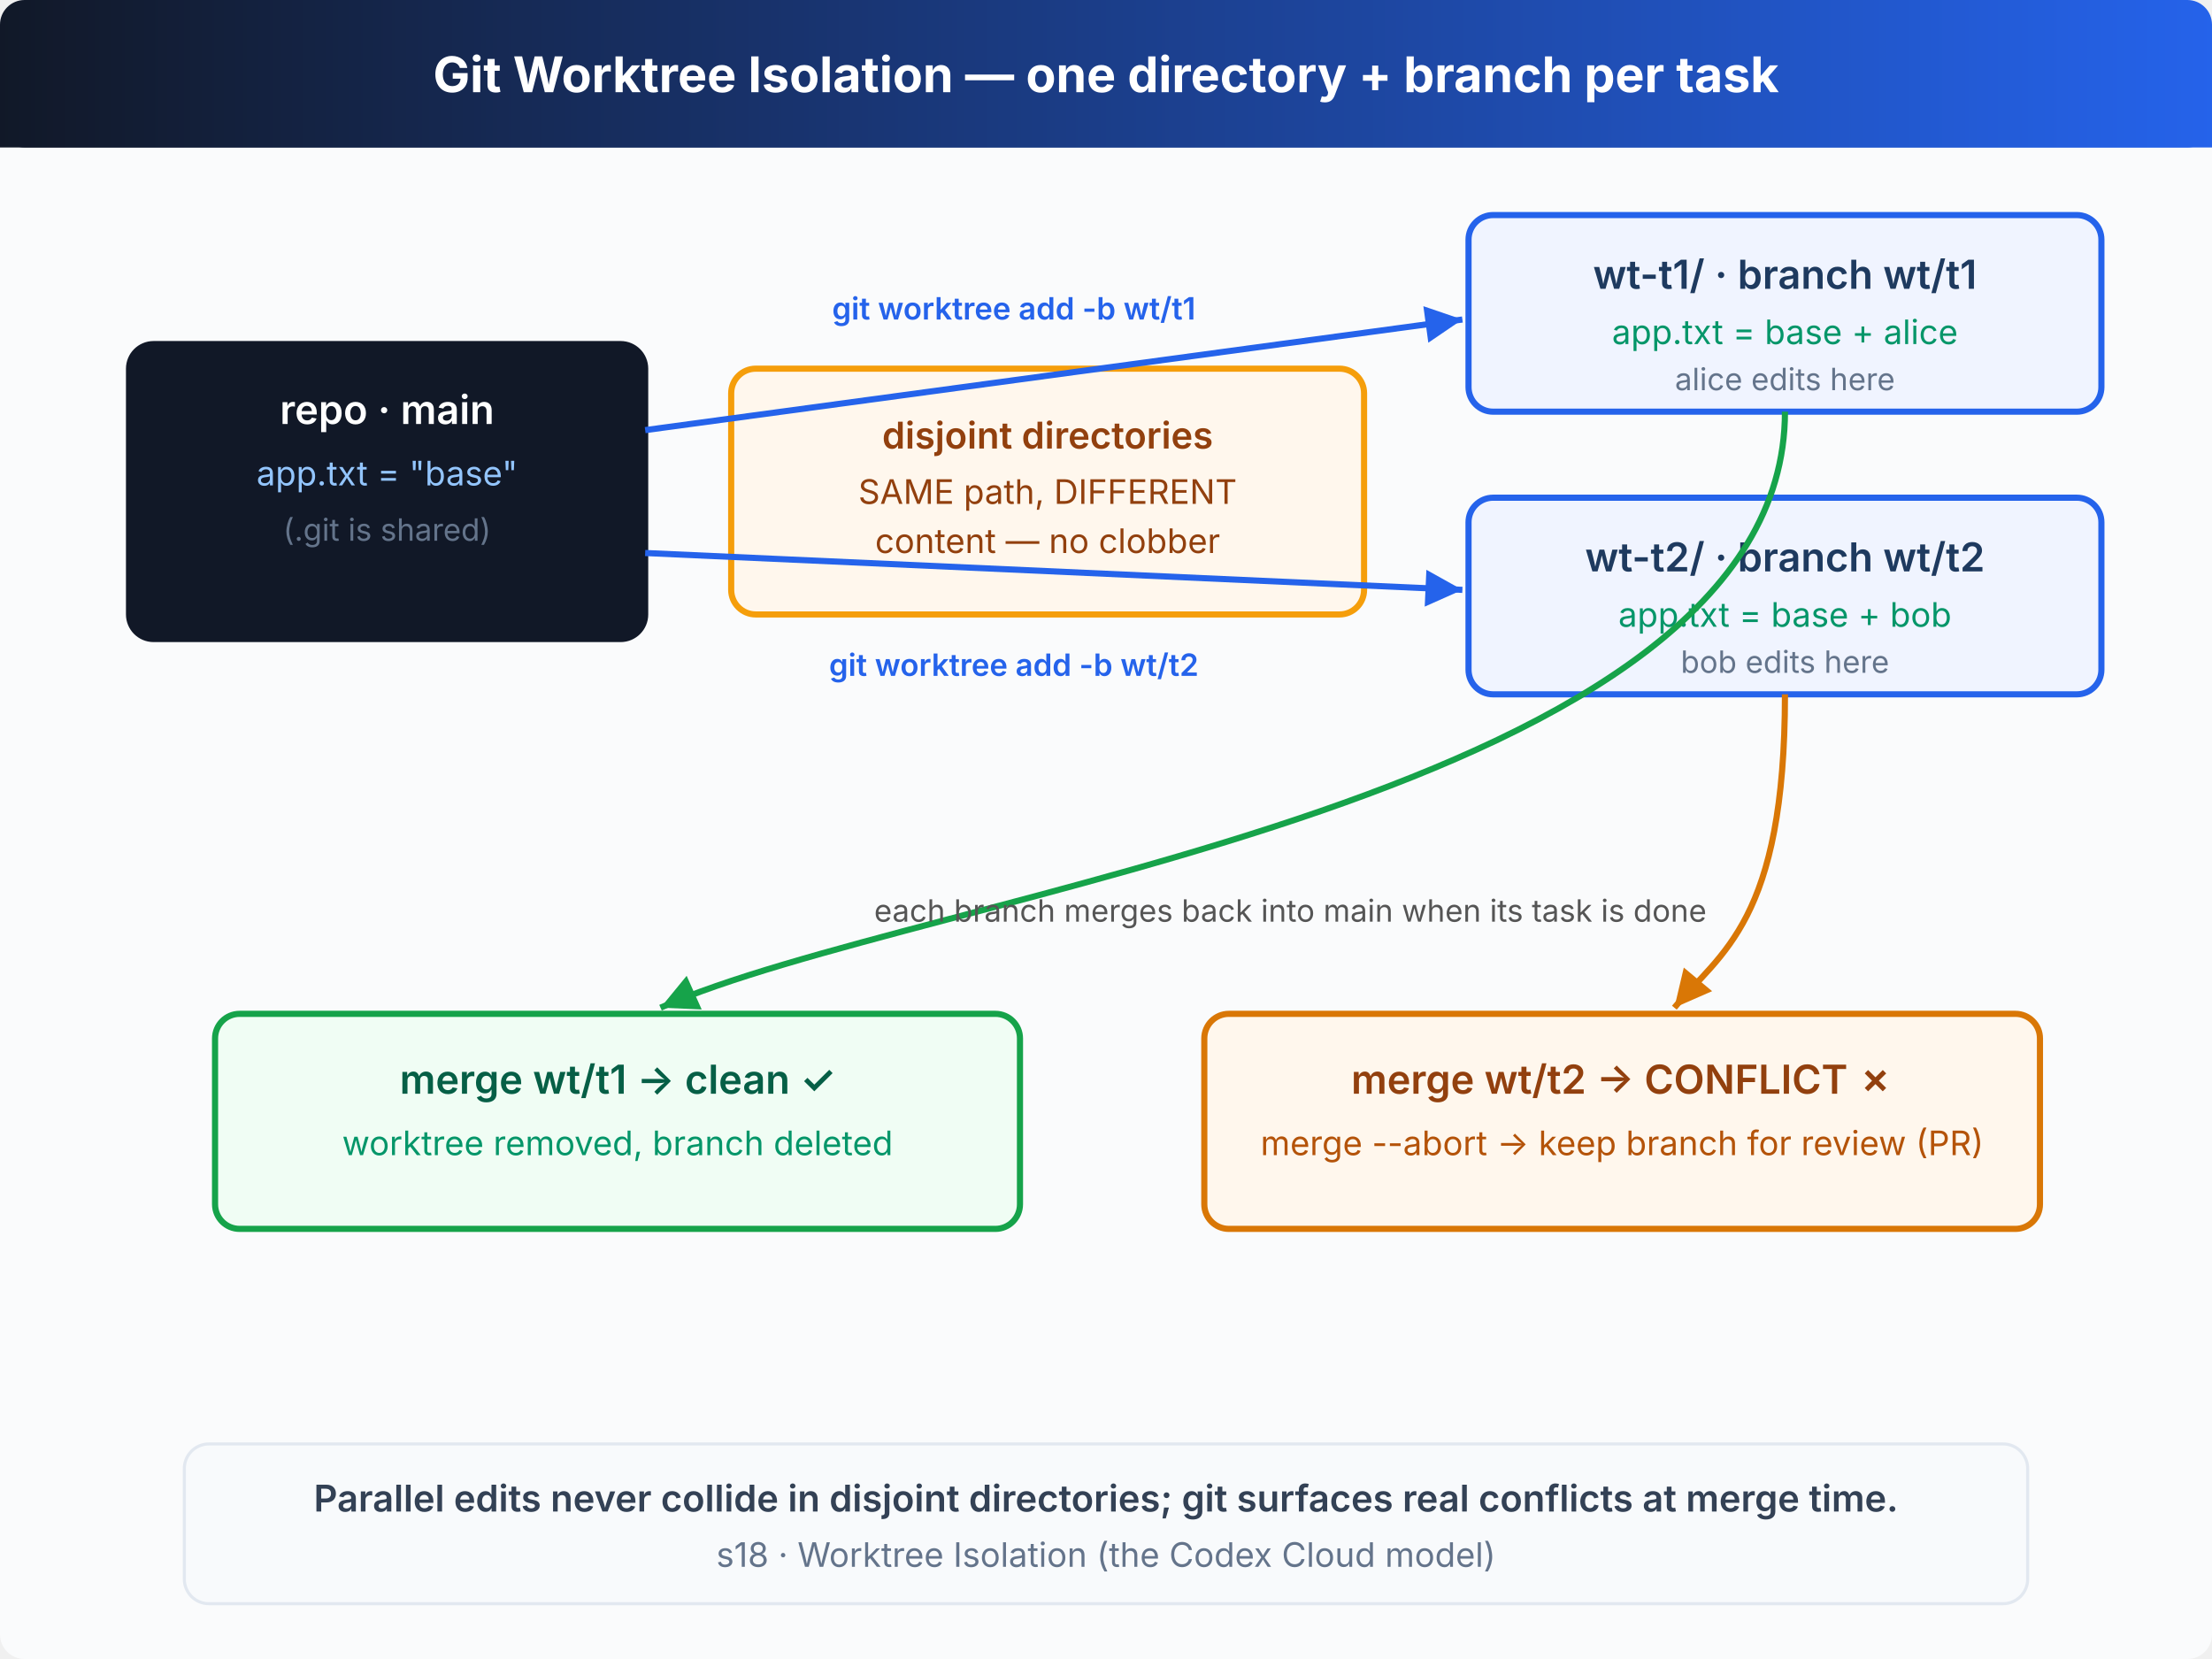
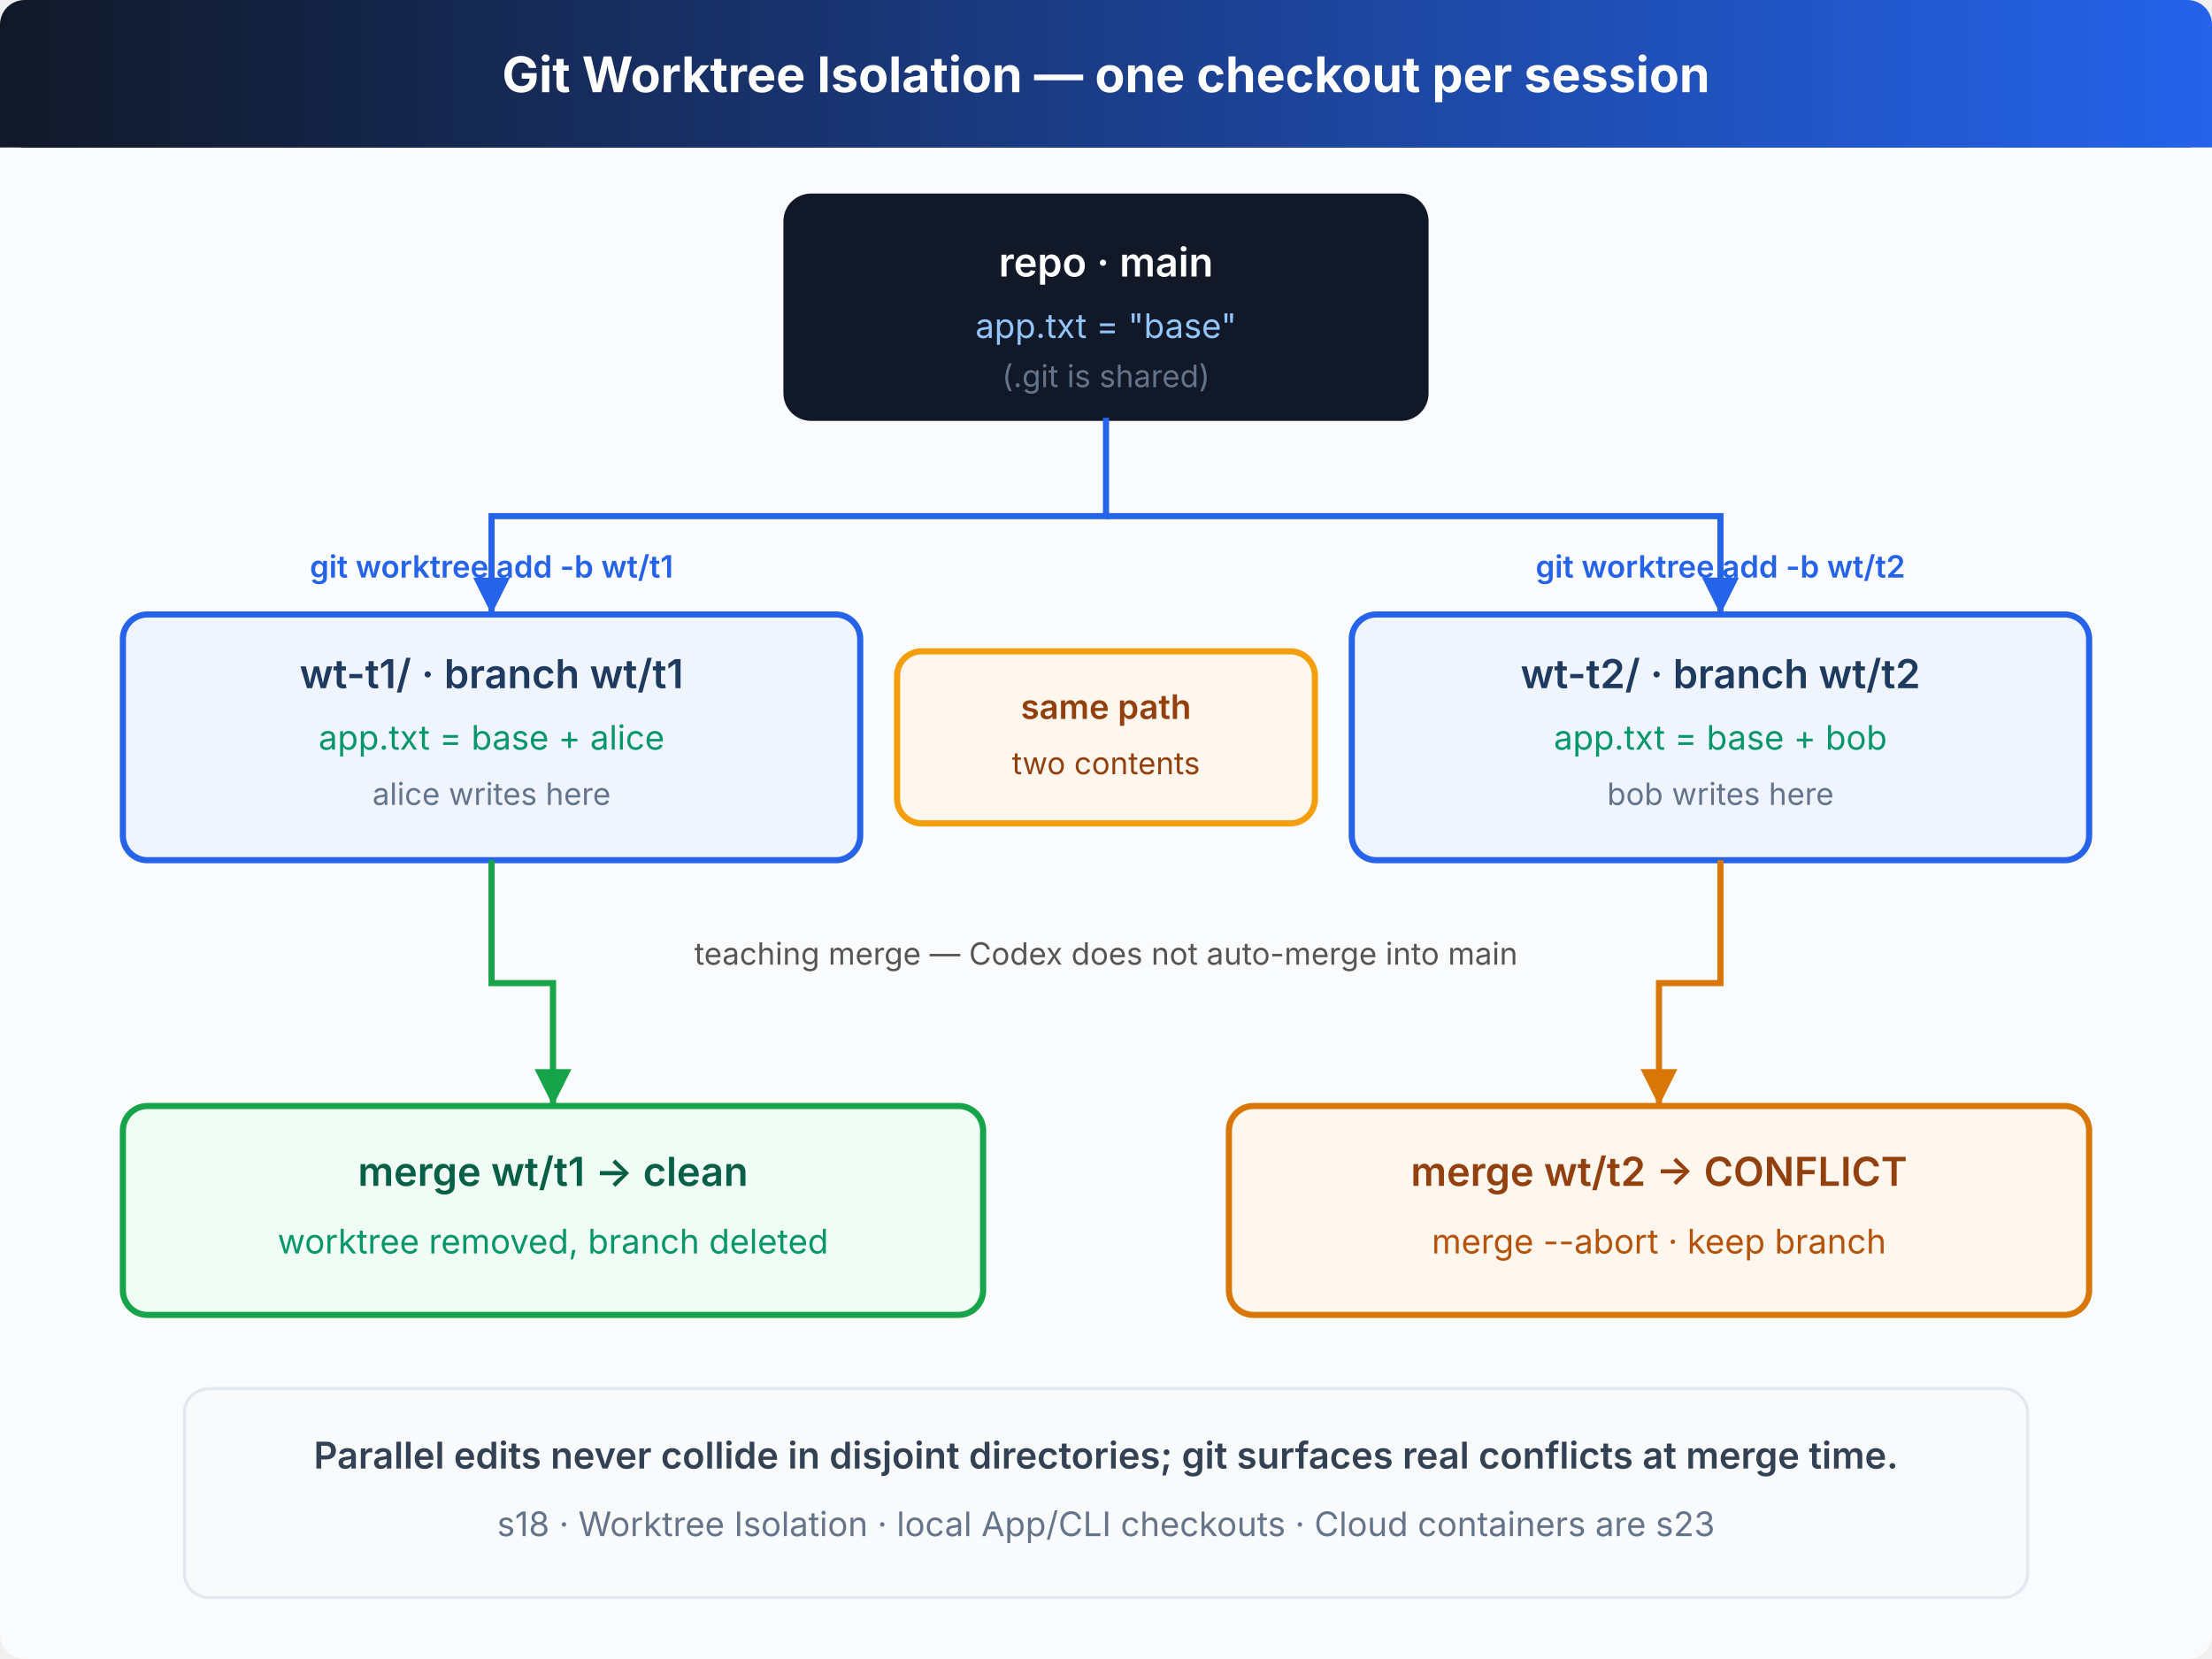
<svg xmlns="http://www.w3.org/2000/svg" viewBox="0 0 720 540" font-family="system-ui, -apple-system, sans-serif">
  <defs>
    <marker id="arrow" viewBox="0 0 10 10" refX="10" refY="5" markerWidth="6" markerHeight="6" orient="auto-start-reverse">
      <path d="M 0 0 L 10 5 L 0 10 z" fill="#555" />
    </marker>
    <marker id="arrow-blue" viewBox="0 0 10 10" refX="10" refY="5" markerWidth="6" markerHeight="6" orient="auto-start-reverse">
      <path d="M 0 0 L 10 5 L 0 10 z" fill="#2563eb" />
    </marker>
    <marker id="arrow-green" viewBox="0 0 10 10" refX="10" refY="5" markerWidth="6" markerHeight="6" orient="auto-start-reverse">
      <path d="M 0 0 L 10 5 L 0 10 z" fill="#16a34a" />
    </marker>
    <marker id="arrow-amber" viewBox="0 0 10 10" refX="10" refY="5" markerWidth="6" markerHeight="6" orient="auto-start-reverse">
      <path d="M 0 0 L 10 5 L 0 10 z" fill="#d97706" />
    </marker>
    <linearGradient id="header" x1="0" y1="0" x2="1" y2="0">
      <stop offset="0%" stop-color="#111827" />
      <stop offset="100%" stop-color="#2563eb" />
    </linearGradient>
  </defs>
  <rect width="720" height="540" fill="#fafbfc" rx="8" />
  <rect x="0" y="0" width="720" height="48" fill="url(#header)" rx="8" />
  <rect x="0" y="40" width="720" height="8" fill="url(#header)" />
-   <text x="360" y="30" fill="#fff" font-size="16" font-weight="700" text-anchor="middle">Git Worktree Isolation — one directory + branch per task</text>
-   <rect x="42" y="112" width="168" height="96" rx="8" fill="#111827" stroke="#111827" stroke-width="2" />
-   <text x="126" y="138" fill="#fff" font-size="13" font-weight="600" text-anchor="middle">repo · main</text>
-   <text x="126" y="158" fill="#93c5fd" font-size="11" text-anchor="middle">app.txt = "base"</text>
-   <text x="126" y="176" fill="#64748b" font-size="10" text-anchor="middle">(.git is shared)</text>
-   <rect x="478" y="70" width="206" height="64" rx="8" fill="#f0f4ff" stroke="#2563eb" stroke-width="2" />
-   <text x="581" y="94" fill="#1e3a5f" font-size="13" font-weight="600" text-anchor="middle">wt-t1/ · branch wt/t1</text>
-   <text x="581" y="112" fill="#059669" font-size="11" text-anchor="middle">app.txt = base + alice</text>
-   <text x="581" y="127" fill="#64748b" font-size="10" text-anchor="middle">alice edits here</text>
-   <rect x="478" y="162" width="206" height="64" rx="8" fill="#f0f4ff" stroke="#2563eb" stroke-width="2" />
-   <text x="581" y="186" fill="#1e3a5f" font-size="13" font-weight="600" text-anchor="middle">wt-t2/ · branch wt/t2</text>
-   <text x="581" y="204" fill="#059669" font-size="11" text-anchor="middle">app.txt = base + bob</text>
-   <text x="581" y="219" fill="#64748b" font-size="10" text-anchor="middle">bob edits here</text>
-   <rect x="238" y="120" width="206" height="80" rx="8" fill="#fff7ed" stroke="#f59e0b" stroke-width="2" />
-   <text x="341" y="146" fill="#92400e" font-size="12" font-weight="600" text-anchor="middle">disjoint directories</text>
-   <text x="341" y="164" fill="#92400e" font-size="11" text-anchor="middle">SAME path, DIFFERENT</text>
-   <text x="341" y="180" fill="#92400e" font-size="11" text-anchor="middle">content — no clobber</text>
-   <line x1="210" y1="140" x2="476" y2="104" stroke="#2563eb" stroke-width="2" marker-end="url(#arrow-blue)" />
-   <text x="330" y="104" fill="#2563eb" font-size="10" font-weight="600" text-anchor="middle">git worktree add -b wt/t1</text>
-   <line x1="210" y1="180" x2="476" y2="192" stroke="#2563eb" stroke-width="2" marker-end="url(#arrow-blue)" />
-   <text x="330" y="220" fill="#2563eb" font-size="10" font-weight="600" text-anchor="middle">git worktree add -b wt/t2</text>
-   <rect x="70" y="330" width="262" height="70" rx="8" fill="#f0fdf4" stroke="#16a34a" stroke-width="2" />
-   <text x="201" y="356" fill="#065f46" font-size="13" font-weight="600" text-anchor="middle">merge wt/t1 → clean ✓</text>
-   <text x="201" y="376" fill="#059669" font-size="11" text-anchor="middle">worktree removed, branch deleted</text>
-   <rect x="392" y="330" width="272" height="70" rx="8" fill="#fff7ed" stroke="#d97706" stroke-width="2" />
-   <text x="528" y="356" fill="#92400e" font-size="13" font-weight="600" text-anchor="middle">merge wt/t2 → CONFLICT ✗</text>
-   <text x="528" y="376" fill="#b45309" font-size="11" text-anchor="middle">merge --abort → keep branch for review (PR)</text>
-   <path d="M 581 134 C 581 260 300 290 215 328" fill="none" stroke="#16a34a" stroke-width="2" marker-end="url(#arrow-green)" />
-   <path d="M 581 226 C 581 300 560 310 545 328" fill="none" stroke="#d97706" stroke-width="2" marker-end="url(#arrow-amber)" />
-   <text x="420" y="300" fill="#555" font-size="10" text-anchor="middle">each branch merges back into main when its task is done</text>
-   <rect x="60" y="470" width="600" height="52" rx="8" fill="#f8fafc" stroke="#e2e8f0" />
-   <text x="360" y="492" fill="#334155" font-size="12" font-weight="600" text-anchor="middle">Parallel edits never collide in disjoint directories; git surfaces real conflicts at merge time.</text>
-   <text x="360" y="510" fill="#64748b" font-size="11" text-anchor="middle">s18 · Worktree Isolation (the Codex Cloud model)</text>
+   <text x="360" y="30" fill="#fff" font-size="16" font-weight="700" text-anchor="middle">Git Worktree Isolation — one checkout per session</text>
+   <rect x="256" y="64" width="208" height="72" rx="8" fill="#111827" stroke="#111827" stroke-width="2" />
+   <text x="360" y="90" fill="#fff" font-size="13" font-weight="600" text-anchor="middle">repo · main</text>
+   <text x="360" y="110" fill="#93c5fd" font-size="11" text-anchor="middle">app.txt = "base"</text>
+   <text x="360" y="126" fill="#64748b" font-size="10" text-anchor="middle">(.git is shared)</text>
+   <rect x="40" y="200" width="240" height="80" rx="8" fill="#f0f4ff" stroke="#2563eb" stroke-width="2" />
+   <text x="160" y="224" fill="#1e3a5f" font-size="13" font-weight="600" text-anchor="middle">wt-t1/ · branch wt/t1</text>
+   <text x="160" y="244" fill="#059669" font-size="11" text-anchor="middle">app.txt = base + alice</text>
+   <text x="160" y="262" fill="#64748b" font-size="10" text-anchor="middle">alice writes here</text>
+   <rect x="440" y="200" width="240" height="80" rx="8" fill="#f0f4ff" stroke="#2563eb" stroke-width="2" />
+   <text x="560" y="224" fill="#1e3a5f" font-size="13" font-weight="600" text-anchor="middle">wt-t2/ · branch wt/t2</text>
+   <text x="560" y="244" fill="#059669" font-size="11" text-anchor="middle">app.txt = base + bob</text>
+   <text x="560" y="262" fill="#64748b" font-size="10" text-anchor="middle">bob writes here</text>
+   <rect x="292" y="212" width="136" height="56" rx="8" fill="#fff7ed" stroke="#f59e0b" stroke-width="2" />
+   <text x="360" y="234" fill="#92400e" font-size="11" font-weight="600" text-anchor="middle">same path</text>
+   <text x="360" y="252" fill="#92400e" font-size="10" text-anchor="middle">two contents</text>
+   <path d="M 360 136 L 360 168 L 160 168 L 160 200" fill="none" stroke="#2563eb" stroke-width="2" marker-end="url(#arrow-blue)" />
+   <path d="M 360 168 L 560 168 L 560 200" fill="none" stroke="#2563eb" stroke-width="2" marker-end="url(#arrow-blue)" />
+   <text x="160" y="188" fill="#2563eb" font-size="10" font-weight="600" text-anchor="middle">git worktree add -b wt/t1</text>
+   <text x="560" y="188" fill="#2563eb" font-size="10" font-weight="600" text-anchor="middle">git worktree add -b wt/t2</text>
+   <rect x="40" y="360" width="280" height="68" rx="8" fill="#f0fdf4" stroke="#16a34a" stroke-width="2" />
+   <text x="180" y="386" fill="#065f46" font-size="13" font-weight="600" text-anchor="middle">merge wt/t1 → clean</text>
+   <text x="180" y="408" fill="#059669" font-size="11" text-anchor="middle">worktree removed, branch deleted</text>
+   <rect x="400" y="360" width="280" height="68" rx="8" fill="#fff7ed" stroke="#d97706" stroke-width="2" />
+   <text x="540" y="386" fill="#92400e" font-size="13" font-weight="600" text-anchor="middle">merge wt/t2 → CONFLICT</text>
+   <text x="540" y="408" fill="#b45309" font-size="11" text-anchor="middle">merge --abort · keep branch</text>
+   <path d="M 160 280 L 160 320 L 180 320 L 180 360" fill="none" stroke="#16a34a" stroke-width="2" marker-end="url(#arrow-green)" />
+   <path d="M 560 280 L 560 320 L 540 320 L 540 360" fill="none" stroke="#d97706" stroke-width="2" marker-end="url(#arrow-amber)" />
+   <text x="360" y="314" fill="#555" font-size="10" text-anchor="middle">teaching merge — Codex does not auto-merge into main</text>
+   <rect x="60" y="452" width="600" height="68" rx="8" fill="#f8fafc" stroke="#e2e8f0" />
+   <text x="360" y="478" fill="#334155" font-size="12" font-weight="600" text-anchor="middle">Parallel edits never collide in disjoint directories; git surfaces real conflicts at merge time.</text>
+   <text x="360" y="500" fill="#64748b" font-size="11" text-anchor="middle">s18 · Worktree Isolation  ·  local App/CLI checkouts  ·  Cloud containers are s23</text>
</svg>
